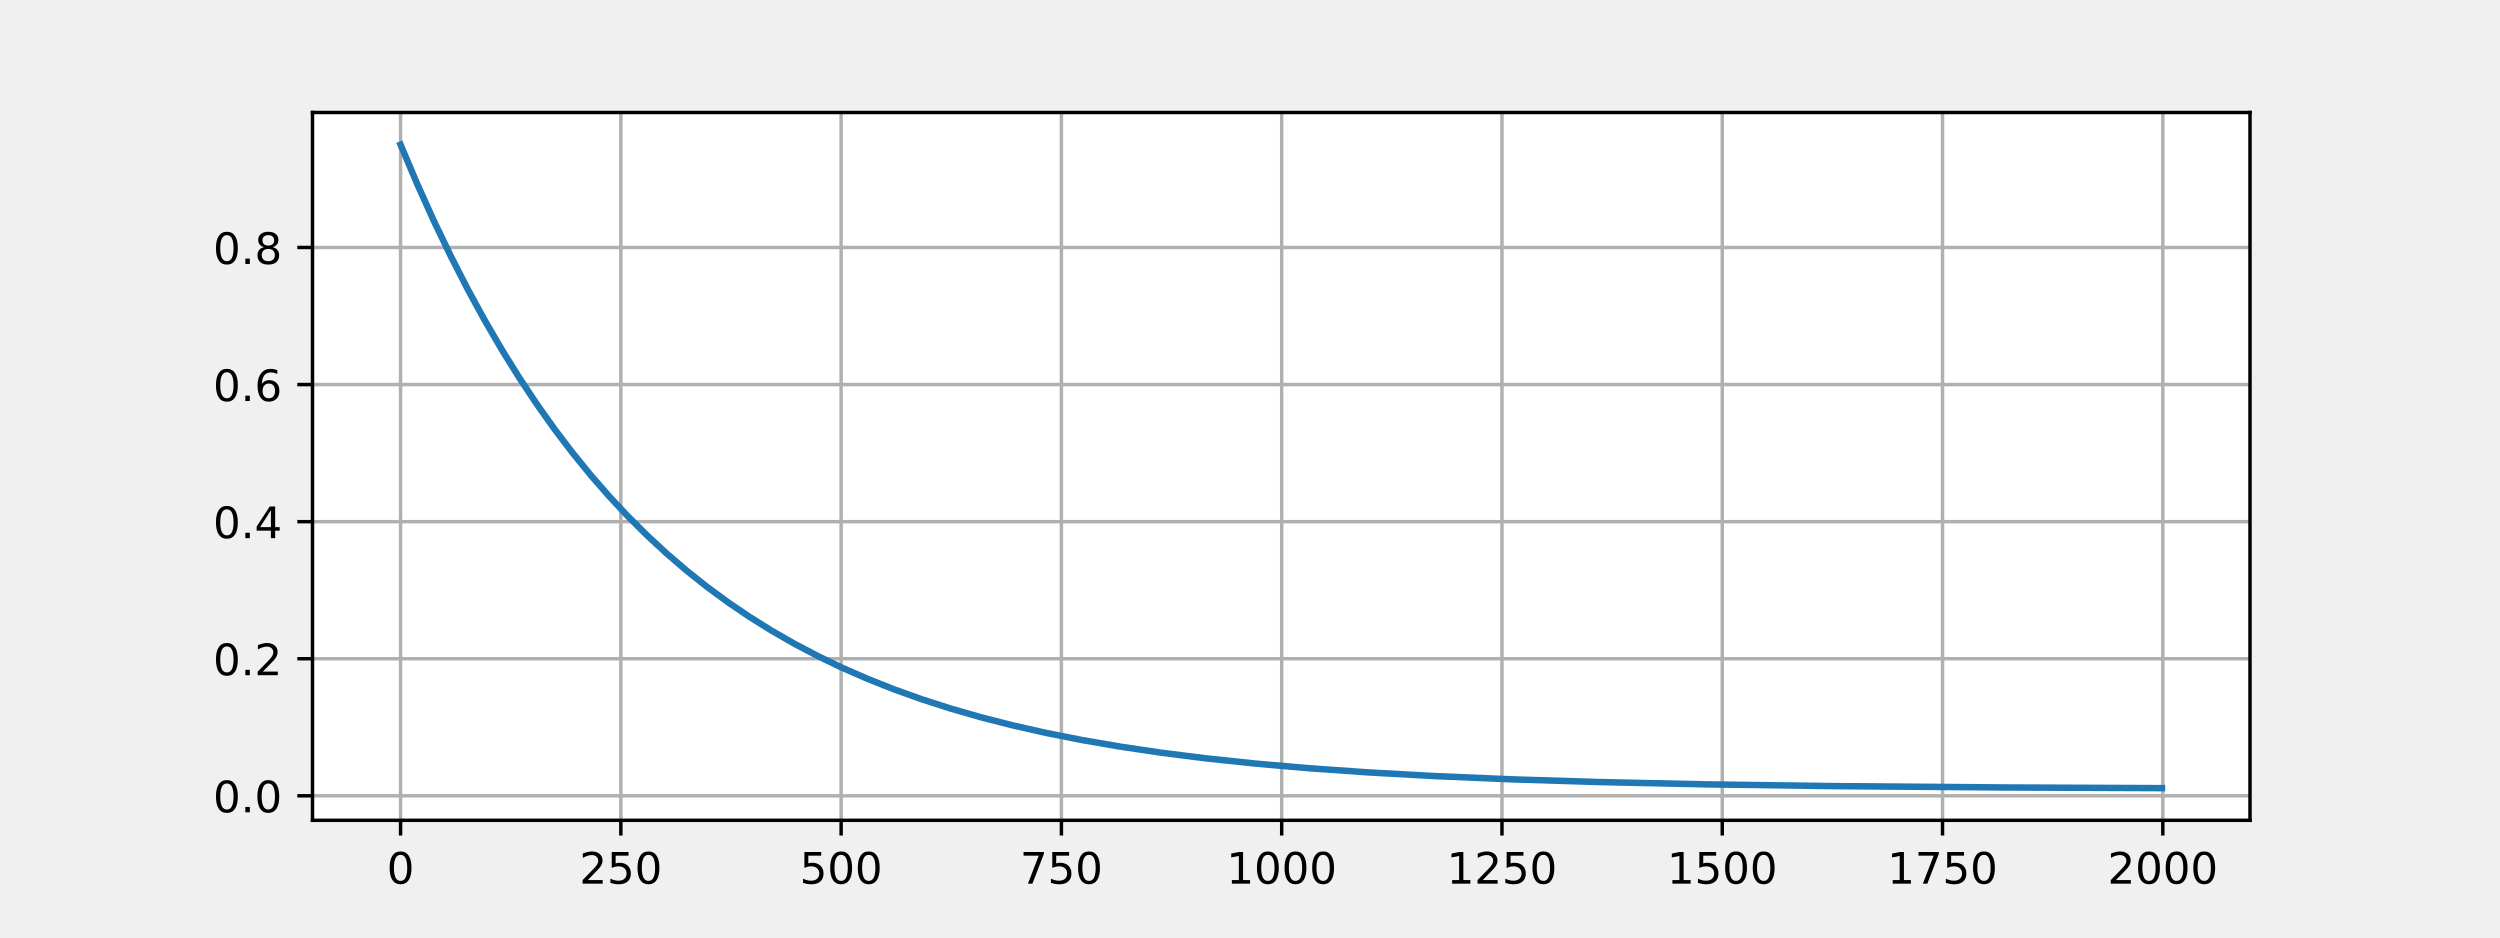
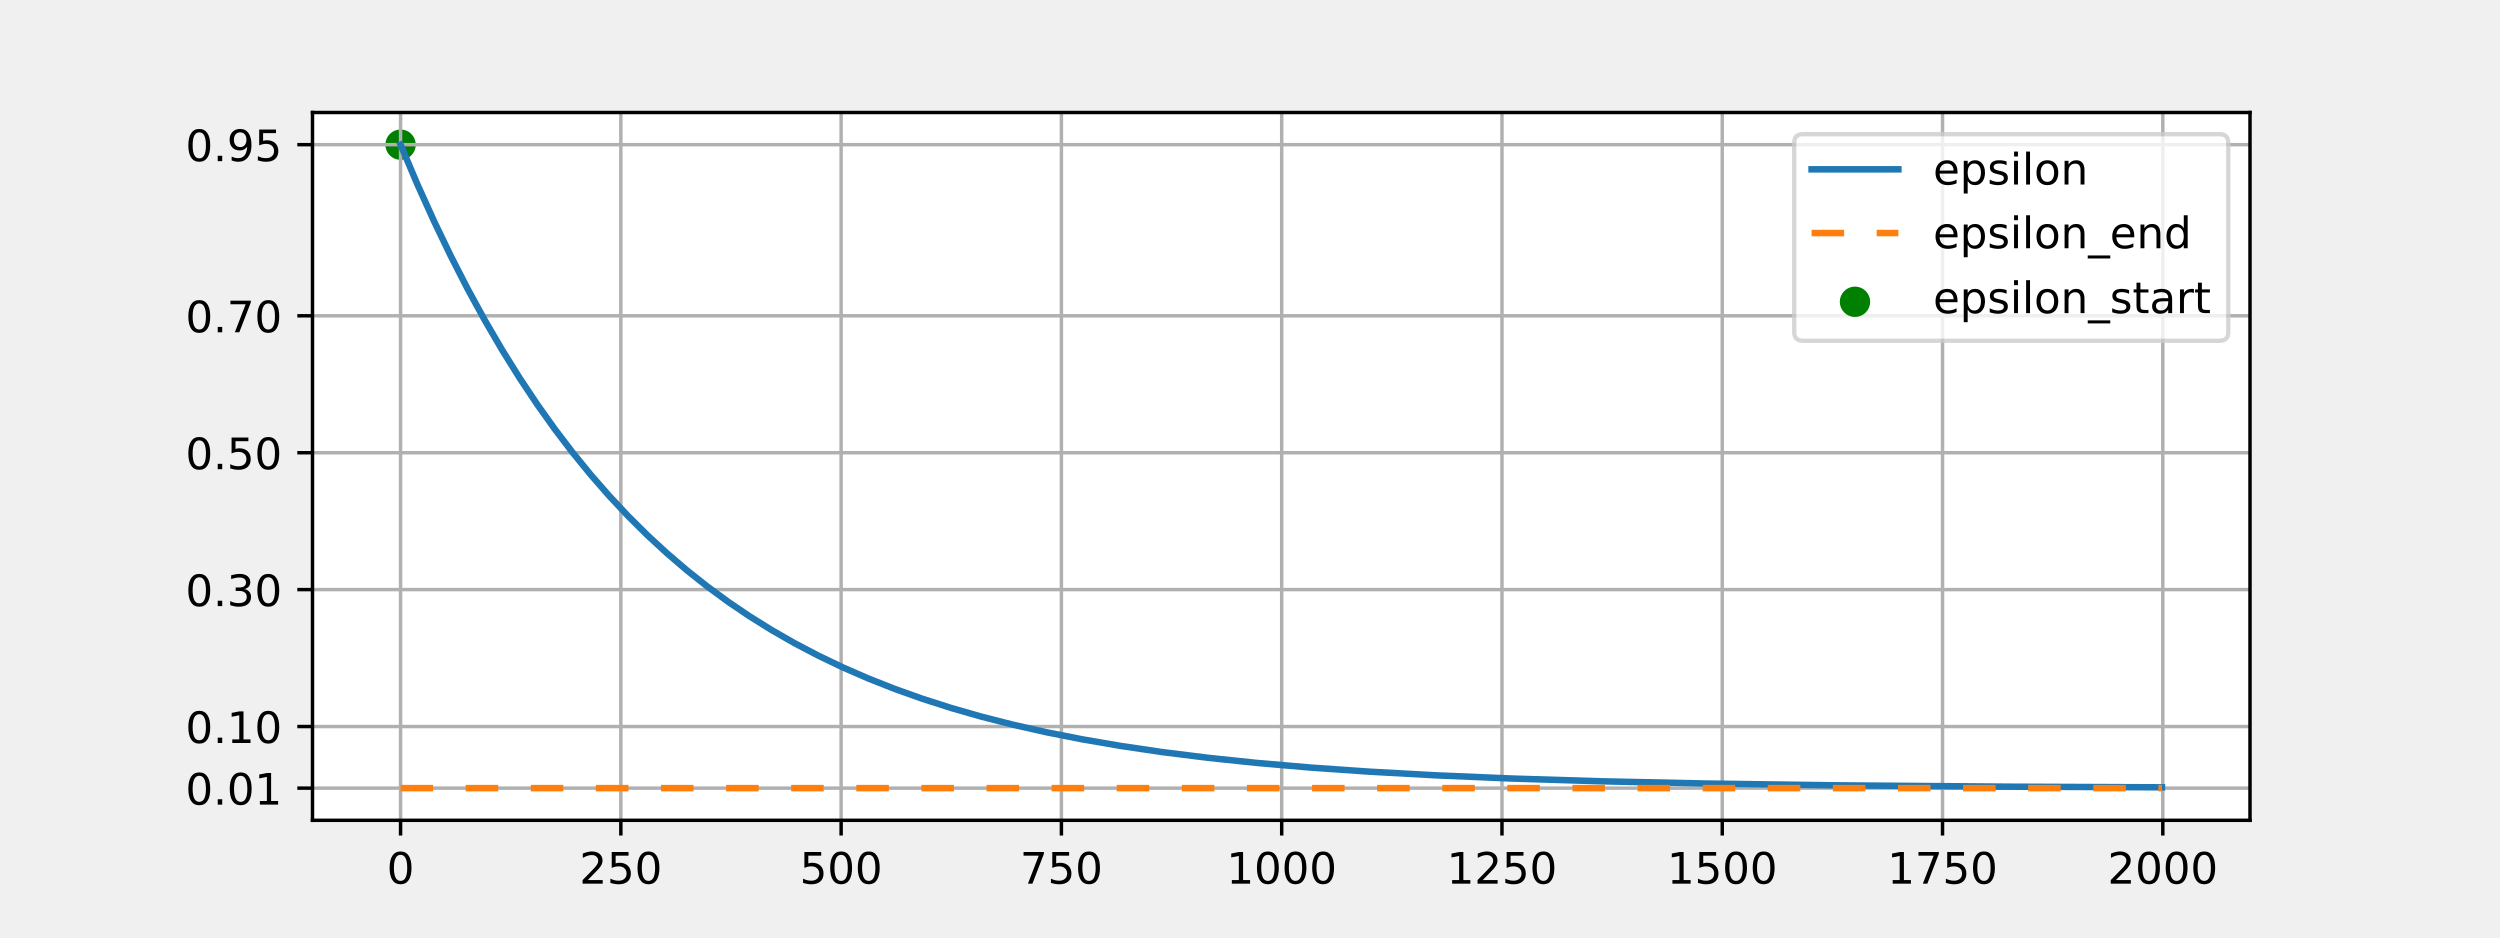
<svg xmlns="http://www.w3.org/2000/svg" xmlns:xlink="http://www.w3.org/1999/xlink" height="216pt" version="1.1" viewBox="0 0 576 216" width="576pt">
  <defs>
    <style type="text/css">*{stroke-linecap:butt;stroke-linejoin:round;}</style>
  </defs>
  <g id="figure_1">
    <g id="patch_1">
      <path d="M 0 216  L 576 216  L 576 0  L 0 0  z " style="fill:none;" />
    </g>
    <g id="axes_1">
      <g id="patch_2">
        <path d="M 72 189  L 518.4 189  L 518.4 25.92  L 72 25.92  z " style="fill:#ffffff;" />
      </g>
+       <g id="PathCollection_1">
+         <defs>
+           <path d="M 0 3  C 0.796 3 1.559 2.684 2.121 2.121  C 2.684 1.559 3 0.796 3 0  C 3 -0.796 2.684 -1.559 2.121 -2.121  C 1.559 -2.684 0.796 -3 0 -3  C -0.796 -3 -1.559 -2.684 -2.121 -2.121  C -2.684 -1.559 -3 -0.796 -3 0  C -3 0.796 -2.684 1.559 -2.121 2.121  C -1.559 2.684 -0.796 3 0 3  z " id="m5125258118" style="stroke:#008000;" />
+         </defs>
+         <g clip-path="url(#pfb855c8c59)">
+           <use style="fill:#008000;stroke:#008000;" x="92.291" xlink:href="#m5125258118" y="33.333" />
+         </g>
+       </g>
      <g id="matplotlib.axis_1">
        <g id="xtick_1">
          <g id="line2d_1">
-             <path clip-path="url(#p79f989d8be)" d="M 92.291 189  L 92.291 25.92  " style="fill:none;stroke:#b0b0b0;stroke-linecap:square;stroke-width:0.8;" />
+             <path clip-path="url(#pfb855c8c59)" d="M 92.291 189  L 92.291 25.92  " style="fill:none;stroke:#b0b0b0;stroke-linecap:square;stroke-width:0.8;" />
          </g>
          <g id="line2d_2">
            <defs>
-               <path d="M 0 0  L 0 3.5  " id="md68b1dc9d6" style="stroke:#000000;stroke-width:0.8;" />
+               <path d="M 0 0  L 0 3.5  " id="m7d16f411c7" style="stroke:#000000;stroke-width:0.8;" />
            </defs>
            <g>
-               <use style="stroke:#000000;stroke-width:0.8;" x="92.291" xlink:href="#md68b1dc9d6" y="189" />
+               <use style="stroke:#000000;stroke-width:0.8;" x="92.291" xlink:href="#m7d16f411c7" y="189" />
            </g>
          </g>
          <g id="text_1">
            <g transform="translate(89.10966 203.5984)scale(0.1 -0.1)">
              <defs>
                <path d="M 2034 4250  Q 1547 4250 1301 3770  Q 1056 3291 1056 2328  Q 1056 1369 1301 889  Q 1547 409 2034 409  Q 2525 409 2770 889  Q 3016 1369 3016 2328  Q 3016 3291 2770 3770  Q 2525 4250 2034 4250  z M 2034 4750  Q 2819 4750 3233 4129  Q 3647 3509 3647 2328  Q 3647 1150 3233 529  Q 2819 -91 2034 -91  Q 1250 -91 836 529  Q 422 1150 422 2328  Q 422 3509 836 4129  Q 1250 4750 2034 4750  z " id="DejaVuSans-30" transform="scale(0.015625)" />
              </defs>
              <use xlink:href="#DejaVuSans-30" />
            </g>
          </g>
        </g>
        <g id="xtick_2">
          <g id="line2d_3">
-             <path clip-path="url(#p79f989d8be)" d="M 143.044 189  L 143.044 25.92  " style="fill:none;stroke:#b0b0b0;stroke-linecap:square;stroke-width:0.8;" />
+             <path clip-path="url(#pfb855c8c59)" d="M 143.044 189  L 143.044 25.92  " style="fill:none;stroke:#b0b0b0;stroke-linecap:square;stroke-width:0.8;" />
          </g>
          <g id="line2d_4">
            <g>
-               <use style="stroke:#000000;stroke-width:0.8;" x="143.044" xlink:href="#md68b1dc9d6" y="189" />
+               <use style="stroke:#000000;stroke-width:0.8;" x="143.044" xlink:href="#m7d16f411c7" y="189" />
            </g>
          </g>
          <g id="text_2">
            <g transform="translate(133.4998 203.5984)scale(0.1 -0.1)">
              <defs>
                <path d="M 1228 531  L 3431 531  L 3431 0  L 469 0  L 469 531  Q 828 903 1448 1529  Q 2069 2156 2228 2338  Q 2531 2678 2651 2914  Q 2772 3150 2772 3378  Q 2772 3750 2511 3984  Q 2250 4219 1831 4219  Q 1534 4219 1204 4116  Q 875 4013 500 3803  L 500 4441  Q 881 4594 1212 4672  Q 1544 4750 1819 4750  Q 2544 4750 2975 4387  Q 3406 4025 3406 3419  Q 3406 3131 3298 2873  Q 3191 2616 2906 2266  Q 2828 2175 2409 1742  Q 1991 1309 1228 531  z " id="DejaVuSans-32" transform="scale(0.015625)" />
                <path d="M 691 4666  L 3169 4666  L 3169 4134  L 1269 4134  L 1269 2991  Q 1406 3038 1543 3061  Q 1681 3084 1819 3084  Q 2600 3084 3056 2656  Q 3513 2228 3513 1497  Q 3513 744 3044 326  Q 2575 -91 1722 -91  Q 1428 -91 1123 -41  Q 819 9 494 109  L 494 744  Q 775 591 1075 516  Q 1375 441 1709 441  Q 2250 441 2565 725  Q 2881 1009 2881 1497  Q 2881 1984 2565 2268  Q 2250 2553 1709 2553  Q 1456 2553 1204 2497  Q 953 2441 691 2322  L 691 4666  z " id="DejaVuSans-35" transform="scale(0.015625)" />
              </defs>
              <use xlink:href="#DejaVuSans-32" />
              <use x="63.623" xlink:href="#DejaVuSans-35" />
              <use x="127.246" xlink:href="#DejaVuSans-30" />
            </g>
          </g>
        </g>
        <g id="xtick_3">
          <g id="line2d_5">
-             <path clip-path="url(#p79f989d8be)" d="M 193.796 189  L 193.796 25.92  " style="fill:none;stroke:#b0b0b0;stroke-linecap:square;stroke-width:0.8;" />
+             <path clip-path="url(#pfb855c8c59)" d="M 193.796 189  L 193.796 25.92  " style="fill:none;stroke:#b0b0b0;stroke-linecap:square;stroke-width:0.8;" />
          </g>
          <g id="line2d_6">
            <g>
-               <use style="stroke:#000000;stroke-width:0.8;" x="193.796" xlink:href="#md68b1dc9d6" y="189" />
+               <use style="stroke:#000000;stroke-width:0.8;" x="193.796" xlink:href="#m7d16f411c7" y="189" />
            </g>
          </g>
          <g id="text_3">
            <g transform="translate(184.2525 203.5984)scale(0.1 -0.1)">
              <use xlink:href="#DejaVuSans-35" />
              <use x="63.623" xlink:href="#DejaVuSans-30" />
              <use x="127.246" xlink:href="#DejaVuSans-30" />
            </g>
          </g>
        </g>
        <g id="xtick_4">
          <g id="line2d_7">
-             <path clip-path="url(#p79f989d8be)" d="M 244.549 189  L 244.549 25.92  " style="fill:none;stroke:#b0b0b0;stroke-linecap:square;stroke-width:0.8;" />
+             <path clip-path="url(#pfb855c8c59)" d="M 244.549 189  L 244.549 25.92  " style="fill:none;stroke:#b0b0b0;stroke-linecap:square;stroke-width:0.8;" />
          </g>
          <g id="line2d_8">
            <g>
-               <use style="stroke:#000000;stroke-width:0.8;" x="244.549" xlink:href="#md68b1dc9d6" y="189" />
+               <use style="stroke:#000000;stroke-width:0.8;" x="244.549" xlink:href="#m7d16f411c7" y="189" />
            </g>
          </g>
          <g id="text_4">
            <g transform="translate(235.0051 203.5984)scale(0.1 -0.1)">
              <defs>
                <path d="M 525 4666  L 3525 4666  L 3525 4397  L 1831 0  L 1172 0  L 2766 4134  L 525 4134  L 525 4666  z " id="DejaVuSans-37" transform="scale(0.015625)" />
              </defs>
              <use xlink:href="#DejaVuSans-37" />
              <use x="63.623" xlink:href="#DejaVuSans-35" />
              <use x="127.246" xlink:href="#DejaVuSans-30" />
            </g>
          </g>
        </g>
        <g id="xtick_5">
          <g id="line2d_9">
-             <path clip-path="url(#p79f989d8be)" d="M 295.302 189  L 295.302 25.92  " style="fill:none;stroke:#b0b0b0;stroke-linecap:square;stroke-width:0.8;" />
+             <path clip-path="url(#pfb855c8c59)" d="M 295.302 189  L 295.302 25.92  " style="fill:none;stroke:#b0b0b0;stroke-linecap:square;stroke-width:0.8;" />
          </g>
          <g id="line2d_10">
            <g>
-               <use style="stroke:#000000;stroke-width:0.8;" x="295.302" xlink:href="#md68b1dc9d6" y="189" />
+               <use style="stroke:#000000;stroke-width:0.8;" x="295.302" xlink:href="#m7d16f411c7" y="189" />
            </g>
          </g>
          <g id="text_5">
            <g transform="translate(282.5765 203.5984)scale(0.1 -0.1)">
              <defs>
                <path d="M 794 531  L 1825 531  L 1825 4091  L 703 3866  L 703 4441  L 1819 4666  L 2450 4666  L 2450 531  L 3481 531  L 3481 0  L 794 0  L 794 531  z " id="DejaVuSans-31" transform="scale(0.015625)" />
              </defs>
              <use xlink:href="#DejaVuSans-31" />
              <use x="63.623" xlink:href="#DejaVuSans-30" />
              <use x="127.246" xlink:href="#DejaVuSans-30" />
              <use x="190.869" xlink:href="#DejaVuSans-30" />
            </g>
          </g>
        </g>
        <g id="xtick_6">
          <g id="line2d_11">
-             <path clip-path="url(#p79f989d8be)" d="M 346.054 189  L 346.054 25.92  " style="fill:none;stroke:#b0b0b0;stroke-linecap:square;stroke-width:0.8;" />
+             <path clip-path="url(#pfb855c8c59)" d="M 346.054 189  L 346.054 25.92  " style="fill:none;stroke:#b0b0b0;stroke-linecap:square;stroke-width:0.8;" />
          </g>
          <g id="line2d_12">
            <g>
-               <use style="stroke:#000000;stroke-width:0.8;" x="346.054" xlink:href="#md68b1dc9d6" y="189" />
+               <use style="stroke:#000000;stroke-width:0.8;" x="346.054" xlink:href="#m7d16f411c7" y="189" />
            </g>
          </g>
          <g id="text_6">
            <g transform="translate(333.3292 203.5984)scale(0.1 -0.1)">
              <use xlink:href="#DejaVuSans-31" />
              <use x="63.623" xlink:href="#DejaVuSans-32" />
              <use x="127.246" xlink:href="#DejaVuSans-35" />
              <use x="190.869" xlink:href="#DejaVuSans-30" />
            </g>
          </g>
        </g>
        <g id="xtick_7">
          <g id="line2d_13">
-             <path clip-path="url(#p79f989d8be)" d="M 396.807 189  L 396.807 25.92  " style="fill:none;stroke:#b0b0b0;stroke-linecap:square;stroke-width:0.8;" />
+             <path clip-path="url(#pfb855c8c59)" d="M 396.807 189  L 396.807 25.92  " style="fill:none;stroke:#b0b0b0;stroke-linecap:square;stroke-width:0.8;" />
          </g>
          <g id="line2d_14">
            <g>
-               <use style="stroke:#000000;stroke-width:0.8;" x="396.807" xlink:href="#md68b1dc9d6" y="189" />
+               <use style="stroke:#000000;stroke-width:0.8;" x="396.807" xlink:href="#m7d16f411c7" y="189" />
            </g>
          </g>
          <g id="text_7">
            <g transform="translate(384.0818 203.5984)scale(0.1 -0.1)">
              <use xlink:href="#DejaVuSans-31" />
              <use x="63.623" xlink:href="#DejaVuSans-35" />
              <use x="127.246" xlink:href="#DejaVuSans-30" />
              <use x="190.869" xlink:href="#DejaVuSans-30" />
            </g>
          </g>
        </g>
        <g id="xtick_8">
          <g id="line2d_15">
-             <path clip-path="url(#p79f989d8be)" d="M 447.559 189  L 447.559 25.92  " style="fill:none;stroke:#b0b0b0;stroke-linecap:square;stroke-width:0.8;" />
+             <path clip-path="url(#pfb855c8c59)" d="M 447.559 189  L 447.559 25.92  " style="fill:none;stroke:#b0b0b0;stroke-linecap:square;stroke-width:0.8;" />
          </g>
          <g id="line2d_16">
            <g>
-               <use style="stroke:#000000;stroke-width:0.8;" x="447.559" xlink:href="#md68b1dc9d6" y="189" />
+               <use style="stroke:#000000;stroke-width:0.8;" x="447.559" xlink:href="#m7d16f411c7" y="189" />
            </g>
          </g>
          <g id="text_8">
            <g transform="translate(434.8345 203.5984)scale(0.1 -0.1)">
              <use xlink:href="#DejaVuSans-31" />
              <use x="63.623" xlink:href="#DejaVuSans-37" />
              <use x="127.246" xlink:href="#DejaVuSans-35" />
              <use x="190.869" xlink:href="#DejaVuSans-30" />
            </g>
          </g>
        </g>
        <g id="xtick_9">
          <g id="line2d_17">
-             <path clip-path="url(#p79f989d8be)" d="M 498.312 189  L 498.312 25.92  " style="fill:none;stroke:#b0b0b0;stroke-linecap:square;stroke-width:0.8;" />
+             <path clip-path="url(#pfb855c8c59)" d="M 498.312 189  L 498.312 25.92  " style="fill:none;stroke:#b0b0b0;stroke-linecap:square;stroke-width:0.8;" />
          </g>
          <g id="line2d_18">
            <g>
-               <use style="stroke:#000000;stroke-width:0.8;" x="498.312" xlink:href="#md68b1dc9d6" y="189" />
+               <use style="stroke:#000000;stroke-width:0.8;" x="498.312" xlink:href="#m7d16f411c7" y="189" />
            </g>
          </g>
          <g id="text_9">
            <g transform="translate(485.5871 203.5984)scale(0.1 -0.1)">
              <use xlink:href="#DejaVuSans-32" />
              <use x="63.623" xlink:href="#DejaVuSans-30" />
              <use x="127.246" xlink:href="#DejaVuSans-30" />
              <use x="190.869" xlink:href="#DejaVuSans-30" />
            </g>
          </g>
        </g>
      </g>
      <g id="matplotlib.axis_2">
        <g id="ytick_1">
          <g id="line2d_19">
-             <path clip-path="url(#p79f989d8be)" d="M 72 183.356  L 518.4 183.356  " style="fill:none;stroke:#b0b0b0;stroke-linecap:square;stroke-width:0.8;" />
+             <path clip-path="url(#pfb855c8c59)" d="M 72 167.393  L 518.4 167.393  " style="fill:none;stroke:#b0b0b0;stroke-linecap:square;stroke-width:0.8;" />
          </g>
          <g id="line2d_20">
            <defs>
-               <path d="M 0 0  L -3.5 0  " id="m2760814bcf" style="stroke:#000000;stroke-width:0.8;" />
+               <path d="M 0 0  L -3.5 0  " id="m6463ea579f" style="stroke:#000000;stroke-width:0.8;" />
            </defs>
            <g>
-               <use style="stroke:#000000;stroke-width:0.8;" x="72" xlink:href="#m2760814bcf" y="183.356" />
+               <use style="stroke:#000000;stroke-width:0.8;" x="72" xlink:href="#m6463ea579f" y="167.393" />
            </g>
          </g>
          <g id="text_10">
-             <g transform="translate(49.09687 187.1552)scale(0.1 -0.1)">
+             <g transform="translate(42.73438 171.1919)scale(0.1 -0.1)">
              <defs>
                <path d="M 684 794  L 1344 794  L 1344 0  L 684 0  L 684 794  z " id="DejaVuSans-2e" transform="scale(0.015625)" />
              </defs>
              <use xlink:href="#DejaVuSans-30" />
              <use x="63.623" xlink:href="#DejaVuSans-2e" />
-               <use x="95.41" xlink:href="#DejaVuSans-30" />
+               <use x="95.41" xlink:href="#DejaVuSans-31" />
+               <use x="159.033" xlink:href="#DejaVuSans-30" />
            </g>
          </g>
        </g>
        <g id="ytick_2">
          <g id="line2d_21">
-             <path clip-path="url(#p79f989d8be)" d="M 72 151.772  L 518.4 151.772  " style="fill:none;stroke:#b0b0b0;stroke-linecap:square;stroke-width:0.8;" />
+             <path clip-path="url(#pfb855c8c59)" d="M 72 135.849  L 518.4 135.849  " style="fill:none;stroke:#b0b0b0;stroke-linecap:square;stroke-width:0.8;" />
          </g>
          <g id="line2d_22">
            <g>
-               <use style="stroke:#000000;stroke-width:0.8;" x="72" xlink:href="#m2760814bcf" y="151.772" />
+               <use style="stroke:#000000;stroke-width:0.8;" x="72" xlink:href="#m6463ea579f" y="135.849" />
            </g>
          </g>
          <g id="text_11">
-             <g transform="translate(49.09687 155.5714)scale(0.1 -0.1)">
-               <use xlink:href="#DejaVuSans-30" />
-               <use x="63.623" xlink:href="#DejaVuSans-2e" />
-               <use x="95.41" xlink:href="#DejaVuSans-32" />
+             <g transform="translate(42.73438 139.6484)scale(0.1 -0.1)">
+               <defs>
+                 <path d="M 2597 2516  Q 3050 2419 3304 2112  Q 3559 1806 3559 1356  Q 3559 666 3084 287  Q 2609 -91 1734 -91  Q 1441 -91 1130 -33  Q 819 25 488 141  L 488 750  Q 750 597 1062 519  Q 1375 441 1716 441  Q 2309 441 2620 675  Q 2931 909 2931 1356  Q 2931 1769 2642 2001  Q 2353 2234 1838 2234  L 1294 2234  L 1294 2753  L 1863 2753  Q 2328 2753 2575 2939  Q 2822 3125 2822 3475  Q 2822 3834 2567 4026  Q 2313 4219 1838 4219  Q 1578 4219 1281 4162  Q 984 4106 628 3988  L 628 4550  Q 988 4650 1302 4700  Q 1616 4750 1894 4750  Q 2613 4750 3031 4423  Q 3450 4097 3450 3541  Q 3450 3153 3228 2886  Q 3006 2619 2597 2516  z " id="DejaVuSans-33" transform="scale(0.015625)" />
+               </defs>
+               <use xlink:href="#DejaVuSans-30" />
+               <use x="63.623" xlink:href="#DejaVuSans-2e" />
+               <use x="95.41" xlink:href="#DejaVuSans-33" />
+               <use x="159.033" xlink:href="#DejaVuSans-30" />
            </g>
          </g>
        </g>
        <g id="ytick_3">
          <g id="line2d_23">
-             <path clip-path="url(#p79f989d8be)" d="M 72 120.188  L 518.4 120.188  " style="fill:none;stroke:#b0b0b0;stroke-linecap:square;stroke-width:0.8;" />
+             <path clip-path="url(#pfb855c8c59)" d="M 72 104.306  L 518.4 104.306  " style="fill:none;stroke:#b0b0b0;stroke-linecap:square;stroke-width:0.8;" />
          </g>
          <g id="line2d_24">
            <g>
-               <use style="stroke:#000000;stroke-width:0.8;" x="72" xlink:href="#m2760814bcf" y="120.188" />
+               <use style="stroke:#000000;stroke-width:0.8;" x="72" xlink:href="#m6463ea579f" y="104.306" />
            </g>
          </g>
          <g id="text_12">
-             <g transform="translate(49.09687 123.9875)scale(0.1 -0.1)">
-               <defs>
-                 <path d="M 2419 4116  L 825 1625  L 2419 1625  L 2419 4116  z M 2253 4666  L 3047 4666  L 3047 1625  L 3713 1625  L 3713 1100  L 3047 1100  L 3047 0  L 2419 0  L 2419 1100  L 313 1100  L 313 1709  L 2253 4666  z " id="DejaVuSans-34" transform="scale(0.015625)" />
-               </defs>
-               <use xlink:href="#DejaVuSans-30" />
-               <use x="63.623" xlink:href="#DejaVuSans-2e" />
-               <use x="95.41" xlink:href="#DejaVuSans-34" />
+             <g transform="translate(42.73438 108.1049)scale(0.1 -0.1)">
+               <use xlink:href="#DejaVuSans-30" />
+               <use x="63.623" xlink:href="#DejaVuSans-2e" />
+               <use x="95.41" xlink:href="#DejaVuSans-35" />
+               <use x="159.033" xlink:href="#DejaVuSans-30" />
            </g>
          </g>
        </g>
        <g id="ytick_4">
          <g id="line2d_25">
-             <path clip-path="url(#p79f989d8be)" d="M 72 88.604  L 518.4 88.604  " style="fill:none;stroke:#b0b0b0;stroke-linecap:square;stroke-width:0.8;" />
+             <path clip-path="url(#pfb855c8c59)" d="M 72 72.762  L 518.4 72.762  " style="fill:none;stroke:#b0b0b0;stroke-linecap:square;stroke-width:0.8;" />
          </g>
          <g id="line2d_26">
            <g>
-               <use style="stroke:#000000;stroke-width:0.8;" x="72" xlink:href="#m2760814bcf" y="88.604" />
+               <use style="stroke:#000000;stroke-width:0.8;" x="72" xlink:href="#m6463ea579f" y="72.762" />
            </g>
          </g>
          <g id="text_13">
-             <g transform="translate(49.09687 92.40368)scale(0.1 -0.1)">
-               <defs>
-                 <path d="M 2113 2584  Q 1688 2584 1439 2293  Q 1191 2003 1191 1497  Q 1191 994 1439 701  Q 1688 409 2113 409  Q 2538 409 2786 701  Q 3034 994 3034 1497  Q 3034 2003 2786 2293  Q 2538 2584 2113 2584  z M 3366 4563  L 3366 3988  Q 3128 4100 2886 4159  Q 2644 4219 2406 4219  Q 1781 4219 1451 3797  Q 1122 3375 1075 2522  Q 1259 2794 1537 2939  Q 1816 3084 2150 3084  Q 2853 3084 3261 2657  Q 3669 2231 3669 1497  Q 3669 778 3244 343  Q 2819 -91 2113 -91  Q 1303 -91 875 529  Q 447 1150 447 2328  Q 447 3434 972 4092  Q 1497 4750 2381 4750  Q 2619 4750 2861 4703  Q 3103 4656 3366 4563  z " id="DejaVuSans-36" transform="scale(0.015625)" />
-               </defs>
-               <use xlink:href="#DejaVuSans-30" />
-               <use x="63.623" xlink:href="#DejaVuSans-2e" />
-               <use x="95.41" xlink:href="#DejaVuSans-36" />
+             <g transform="translate(42.73438 76.56135)scale(0.1 -0.1)">
+               <use xlink:href="#DejaVuSans-30" />
+               <use x="63.623" xlink:href="#DejaVuSans-2e" />
+               <use x="95.41" xlink:href="#DejaVuSans-37" />
+               <use x="159.033" xlink:href="#DejaVuSans-30" />
            </g>
          </g>
        </g>
        <g id="ytick_5">
          <g id="line2d_27">
-             <path clip-path="url(#p79f989d8be)" d="M 72 57.021  L 518.4 57.021  " style="fill:none;stroke:#b0b0b0;stroke-linecap:square;stroke-width:0.8;" />
+             <path clip-path="url(#pfb855c8c59)" d="M 72 33.333  L 518.4 33.333  " style="fill:none;stroke:#b0b0b0;stroke-linecap:square;stroke-width:0.8;" />
          </g>
          <g id="line2d_28">
            <g>
-               <use style="stroke:#000000;stroke-width:0.8;" x="72" xlink:href="#m2760814bcf" y="57.021" />
+               <use style="stroke:#000000;stroke-width:0.8;" x="72" xlink:href="#m6463ea579f" y="33.333" />
            </g>
          </g>
          <g id="text_14">
-             <g transform="translate(49.09687 60.81983)scale(0.1 -0.1)">
-               <defs>
-                 <path d="M 2034 2216  Q 1584 2216 1326 1975  Q 1069 1734 1069 1313  Q 1069 891 1326 650  Q 1584 409 2034 409  Q 2484 409 2743 651  Q 3003 894 3003 1313  Q 3003 1734 2745 1975  Q 2488 2216 2034 2216  z M 1403 2484  Q 997 2584 770 2862  Q 544 3141 544 3541  Q 544 4100 942 4425  Q 1341 4750 2034 4750  Q 2731 4750 3128 4425  Q 3525 4100 3525 3541  Q 3525 3141 3298 2862  Q 3072 2584 2669 2484  Q 3125 2378 3379 2068  Q 3634 1759 3634 1313  Q 3634 634 3220 271  Q 2806 -91 2034 -91  Q 1263 -91 848 271  Q 434 634 434 1313  Q 434 1759 690 2068  Q 947 2378 1403 2484  z M 1172 3481  Q 1172 3119 1398 2916  Q 1625 2713 2034 2713  Q 2441 2713 2670 2916  Q 2900 3119 2900 3481  Q 2900 3844 2670 4047  Q 2441 4250 2034 4250  Q 1625 4250 1398 4047  Q 1172 3844 1172 3481  z " id="DejaVuSans-38" transform="scale(0.015625)" />
-               </defs>
-               <use xlink:href="#DejaVuSans-30" />
-               <use x="63.623" xlink:href="#DejaVuSans-2e" />
-               <use x="95.41" xlink:href="#DejaVuSans-38" />
-             </g>
-           </g>
-         </g>
-       </g>
-       <g id="line2d_29">
-         <path clip-path="url(#p79f989d8be)" d="M 92.291 33.333  L 96.148 42.443  L 100.005 50.994  L 103.863 59.02  L 107.72 66.553  L 111.577 73.624  L 115.637 80.599  L 119.697 87.125  L 123.758 93.229  L 127.818 98.94  L 131.878 104.282  L 136.141 109.521  L 140.404 114.406  L 144.668 118.961  L 149.134 123.403  L 153.6 127.53  L 158.269 131.534  L 162.939 135.242  L 167.811 138.819  L 172.683 142.122  L 177.758 145.293  L 183.037 148.322  L 188.518 151.201  L 193.999 153.833  L 199.887 156.407  L 205.977 158.822  L 212.27 161.075  L 218.97 163.232  L 225.872 165.219  L 233.18 167.091  L 240.895 168.838  L 249.218 170.491  L 258.151 172.031  L 267.692 173.444  L 278.046 174.747  L 289.211 175.924  L 301.595 177.001  L 315.197 177.957  L 330.625 178.812  L 348.084 179.551  L 368.385 180.182  L 392.747 180.708  L 422.792 181.124  L 462.176 181.435  L 498.109 181.587  L 498.109 181.587  " style="fill:none;stroke:#1f77b4;stroke-linecap:square;stroke-width:1.5;" />
+             <g transform="translate(42.73438 37.13195)scale(0.1 -0.1)">
+               <defs>
+                 <path d="M 703 97  L 703 672  Q 941 559 1184 500  Q 1428 441 1663 441  Q 2288 441 2617 861  Q 2947 1281 2994 2138  Q 2813 1869 2534 1725  Q 2256 1581 1919 1581  Q 1219 1581 811 2004  Q 403 2428 403 3163  Q 403 3881 828 4315  Q 1253 4750 1959 4750  Q 2769 4750 3195 4129  Q 3622 3509 3622 2328  Q 3622 1225 3098 567  Q 2575 -91 1691 -91  Q 1453 -91 1209 -44  Q 966 3 703 97  z M 1959 2075  Q 2384 2075 2632 2365  Q 2881 2656 2881 3163  Q 2881 3666 2632 3958  Q 2384 4250 1959 4250  Q 1534 4250 1286 3958  Q 1038 3666 1038 3163  Q 1038 2656 1286 2365  Q 1534 2075 1959 2075  z " id="DejaVuSans-39" transform="scale(0.015625)" />
+               </defs>
+               <use xlink:href="#DejaVuSans-30" />
+               <use x="63.623" xlink:href="#DejaVuSans-2e" />
+               <use x="95.41" xlink:href="#DejaVuSans-39" />
+               <use x="159.033" xlink:href="#DejaVuSans-35" />
+             </g>
+           </g>
+         </g>
+         <g id="ytick_6">
+           <g id="line2d_29">
+             <path clip-path="url(#pfb855c8c59)" d="M 72 181.587  L 518.4 181.587  " style="fill:none;stroke:#b0b0b0;stroke-linecap:square;stroke-width:0.8;" />
+           </g>
+           <g id="line2d_30">
+             <g>
+               <use style="stroke:#000000;stroke-width:0.8;" x="72" xlink:href="#m6463ea579f" y="181.587" />
+             </g>
+           </g>
+           <g id="text_15">
+             <g transform="translate(42.73438 185.3865)scale(0.1 -0.1)">
+               <use xlink:href="#DejaVuSans-30" />
+               <use x="63.623" xlink:href="#DejaVuSans-2e" />
+               <use x="95.41" xlink:href="#DejaVuSans-30" />
+               <use x="159.033" xlink:href="#DejaVuSans-31" />
+             </g>
+           </g>
+         </g>
+       </g>
+       <g id="line2d_31">
+         <path clip-path="url(#pfb855c8c59)" d="M 92.291 33.333  L 96.148 42.431  L 100.005 50.971  L 103.863 58.987  L 107.72 66.511  L 111.577 73.573  L 115.637 80.539  L 119.697 87.056  L 123.758 93.153  L 127.818 98.856  L 131.878 104.192  L 136.141 109.424  L 140.404 114.303  L 144.668 118.852  L 149.134 123.288  L 153.6 127.41  L 158.269 131.408  L 162.939 135.112  L 167.811 138.685  L 172.683 141.983  L 177.758 145.15  L 183.037 148.175  L 188.518 151.051  L 194.202 153.772  L 200.09 156.335  L 206.18 158.738  L 212.473 160.981  L 219.173 163.127  L 226.075 165.105  L 233.383 166.969  L 241.098 168.708  L 249.421 170.353  L 258.354 171.886  L 267.895 173.293  L 278.249 174.589  L 289.414 175.762  L 301.798 176.834  L 315.4 177.785  L 330.828 178.636  L 348.287 179.372  L 368.588 180  L 392.95 180.523  L 423.198 180.94  L 462.785 181.249  L 498.109 181.398  L 498.109 181.398  " style="fill:none;stroke:#1f77b4;stroke-linecap:square;stroke-width:1.5;" />
+       </g>
+       <g id="line2d_32">
+         <path clip-path="url(#pfb855c8c59)" d="M 92.291 181.587  L 498.109 181.587  L 498.109 181.587  " style="fill:none;stroke:#ff7f0e;stroke-dasharray:7.5,7.5;stroke-dashoffset:0;stroke-width:1.5;" />
      </g>
      <g id="patch_3">
        <path d="M 72 189  L 72 25.92  " style="fill:none;stroke:#000000;stroke-linecap:square;stroke-linejoin:miter;stroke-width:0.8;" />
      </g>
      <g id="patch_4">
        <path d="M 518.4 189  L 518.4 25.92  " style="fill:none;stroke:#000000;stroke-linecap:square;stroke-linejoin:miter;stroke-width:0.8;" />
      </g>
      <g id="patch_5">
        <path d="M 72 189  L 518.4 189  " style="fill:none;stroke:#000000;stroke-linecap:square;stroke-linejoin:miter;stroke-width:0.8;" />
      </g>
      <g id="patch_6">
        <path d="M 72 25.92  L 518.4 25.92  " style="fill:none;stroke:#000000;stroke-linecap:square;stroke-linejoin:miter;stroke-width:0.8;" />
+       </g>
+       <g id="legend_1">
+         <g id="patch_7">
+           <path d="M 415.387 78.511  L 511.4 78.511  Q 513.4 78.511 513.4 76.511  L 513.4 32.92  Q 513.4 30.92 511.4 30.92  L 415.387 30.92  Q 413.387 30.92 413.387 32.92  L 413.387 76.511  Q 413.387 78.511 415.387 78.511  z " style="fill:#ffffff;opacity:0.8;stroke:#cccccc;stroke-linejoin:miter;" />
+         </g>
+         <g id="line2d_33">
+           <path d="M 417.387 39.018  L 437.387 39.018  " style="fill:none;stroke:#1f77b4;stroke-linecap:square;stroke-width:1.5;" />
+         </g>
+         <g id="line2d_34" />
+         <g id="text_16">
+           <g transform="translate(445.3875 42.51844)scale(0.1 -0.1)">
+             <defs>
+               <path d="M 3597 1894  L 3597 1613  L 953 1613  Q 991 1019 1311 708  Q 1631 397 2203 397  Q 2534 397 2845 478  Q 3156 559 3463 722  L 3463 178  Q 3153 47 2828 -22  Q 2503 -91 2169 -91  Q 1331 -91 842 396  Q 353 884 353 1716  Q 353 2575 817 3079  Q 1281 3584 2069 3584  Q 2775 3584 3186 3129  Q 3597 2675 3597 1894  z M 3022 2063  Q 3016 2534 2758 2815  Q 2500 3097 2075 3097  Q 1594 3097 1305 2825  Q 1016 2553 972 2059  L 3022 2063  z " id="DejaVuSans-65" transform="scale(0.015625)" />
+               <path d="M 1159 525  L 1159 -1331  L 581 -1331  L 581 3500  L 1159 3500  L 1159 2969  Q 1341 3281 1617 3432  Q 1894 3584 2278 3584  Q 2916 3584 3314 3078  Q 3713 2572 3713 1747  Q 3713 922 3314 415  Q 2916 -91 2278 -91  Q 1894 -91 1617 61  Q 1341 213 1159 525  z M 3116 1747  Q 3116 2381 2855 2742  Q 2594 3103 2138 3103  Q 1681 3103 1420 2742  Q 1159 2381 1159 1747  Q 1159 1113 1420 752  Q 1681 391 2138 391  Q 2594 391 2855 752  Q 3116 1113 3116 1747  z " id="DejaVuSans-70" transform="scale(0.015625)" />
+               <path d="M 2834 3397  L 2834 2853  Q 2591 2978 2328 3040  Q 2066 3103 1784 3103  Q 1356 3103 1142 2972  Q 928 2841 928 2578  Q 928 2378 1081 2264  Q 1234 2150 1697 2047  L 1894 2003  Q 2506 1872 2764 1633  Q 3022 1394 3022 966  Q 3022 478 2636 193  Q 2250 -91 1575 -91  Q 1294 -91 989 -36  Q 684 19 347 128  L 347 722  Q 666 556 975 473  Q 1284 391 1588 391  Q 1994 391 2212 530  Q 2431 669 2431 922  Q 2431 1156 2273 1281  Q 2116 1406 1581 1522  L 1381 1569  Q 847 1681 609 1914  Q 372 2147 372 2553  Q 372 3047 722 3315  Q 1072 3584 1716 3584  Q 2034 3584 2315 3537  Q 2597 3491 2834 3397  z " id="DejaVuSans-73" transform="scale(0.015625)" />
+               <path d="M 603 3500  L 1178 3500  L 1178 0  L 603 0  L 603 3500  z M 603 4863  L 1178 4863  L 1178 4134  L 603 4134  L 603 4863  z " id="DejaVuSans-69" transform="scale(0.015625)" />
+               <path d="M 603 4863  L 1178 4863  L 1178 0  L 603 0  L 603 4863  z " id="DejaVuSans-6c" transform="scale(0.015625)" />
+               <path d="M 1959 3097  Q 1497 3097 1228 2736  Q 959 2375 959 1747  Q 959 1119 1226 758  Q 1494 397 1959 397  Q 2419 397 2687 759  Q 2956 1122 2956 1747  Q 2956 2369 2687 2733  Q 2419 3097 1959 3097  z M 1959 3584  Q 2709 3584 3137 3096  Q 3566 2609 3566 1747  Q 3566 888 3137 398  Q 2709 -91 1959 -91  Q 1206 -91 779 398  Q 353 888 353 1747  Q 353 2609 779 3096  Q 1206 3584 1959 3584  z " id="DejaVuSans-6f" transform="scale(0.015625)" />
+               <path d="M 3513 2113  L 3513 0  L 2938 0  L 2938 2094  Q 2938 2591 2744 2837  Q 2550 3084 2163 3084  Q 1697 3084 1428 2787  Q 1159 2491 1159 1978  L 1159 0  L 581 0  L 581 3500  L 1159 3500  L 1159 2956  Q 1366 3272 1645 3428  Q 1925 3584 2291 3584  Q 2894 3584 3203 3211  Q 3513 2838 3513 2113  z " id="DejaVuSans-6e" transform="scale(0.015625)" />
+             </defs>
+             <use xlink:href="#DejaVuSans-65" />
+             <use x="61.523" xlink:href="#DejaVuSans-70" />
+             <use x="125" xlink:href="#DejaVuSans-73" />
+             <use x="177.1" xlink:href="#DejaVuSans-69" />
+             <use x="204.883" xlink:href="#DejaVuSans-6c" />
+             <use x="232.666" xlink:href="#DejaVuSans-6f" />
+             <use x="293.848" xlink:href="#DejaVuSans-6e" />
+           </g>
+         </g>
+         <g id="line2d_35">
+           <path d="M 417.387 53.697  L 437.387 53.697  " style="fill:none;stroke:#ff7f0e;stroke-dasharray:7.5,7.5;stroke-dashoffset:0;stroke-width:1.5;" />
+         </g>
+         <g id="line2d_36" />
+         <g id="text_17">
+           <g transform="translate(445.3875 57.19656)scale(0.1 -0.1)">
+             <defs>
+               <path d="M 3263 -1063  L 3263 -1509  L -63 -1509  L -63 -1063  L 3263 -1063  z " id="DejaVuSans-5f" transform="scale(0.015625)" />
+               <path d="M 2906 2969  L 2906 4863  L 3481 4863  L 3481 0  L 2906 0  L 2906 525  Q 2725 213 2448 61  Q 2172 -91 1784 -91  Q 1150 -91 751 415  Q 353 922 353 1747  Q 353 2572 751 3078  Q 1150 3584 1784 3584  Q 2172 3584 2448 3432  Q 2725 3281 2906 2969  z M 947 1747  Q 947 1113 1208 752  Q 1469 391 1925 391  Q 2381 391 2643 752  Q 2906 1113 2906 1747  Q 2906 2381 2643 2742  Q 2381 3103 1925 3103  Q 1469 3103 1208 2742  Q 947 2381 947 1747  z " id="DejaVuSans-64" transform="scale(0.015625)" />
+             </defs>
+             <use xlink:href="#DejaVuSans-65" />
+             <use x="61.523" xlink:href="#DejaVuSans-70" />
+             <use x="125" xlink:href="#DejaVuSans-73" />
+             <use x="177.1" xlink:href="#DejaVuSans-69" />
+             <use x="204.883" xlink:href="#DejaVuSans-6c" />
+             <use x="232.666" xlink:href="#DejaVuSans-6f" />
+             <use x="293.848" xlink:href="#DejaVuSans-6e" />
+             <use x="357.227" xlink:href="#DejaVuSans-5f" />
+             <use x="407.227" xlink:href="#DejaVuSans-65" />
+             <use x="468.75" xlink:href="#DejaVuSans-6e" />
+             <use x="532.129" xlink:href="#DejaVuSans-64" />
+           </g>
+         </g>
+         <g id="PathCollection_2">
+           <g>
+             <use style="fill:#008000;stroke:#008000;" x="427.387" xlink:href="#m5125258118" y="69.528" />
+           </g>
+         </g>
+         <g id="text_18">
+           <g transform="translate(445.3875 72.15281)scale(0.1 -0.1)">
+             <defs>
+               <path d="M 1172 4494  L 1172 3500  L 2356 3500  L 2356 3053  L 1172 3053  L 1172 1153  Q 1172 725 1289 603  Q 1406 481 1766 481  L 2356 481  L 2356 0  L 1766 0  Q 1100 0 847 248  Q 594 497 594 1153  L 594 3053  L 172 3053  L 172 3500  L 594 3500  L 594 4494  L 1172 4494  z " id="DejaVuSans-74" transform="scale(0.015625)" />
+               <path d="M 2194 1759  Q 1497 1759 1228 1600  Q 959 1441 959 1056  Q 959 750 1161 570  Q 1363 391 1709 391  Q 2188 391 2477 730  Q 2766 1069 2766 1631  L 2766 1759  L 2194 1759  z M 3341 1997  L 3341 0  L 2766 0  L 2766 531  Q 2569 213 2275 61  Q 1981 -91 1556 -91  Q 1019 -91 701 211  Q 384 513 384 1019  Q 384 1609 779 1909  Q 1175 2209 1959 2209  L 2766 2209  L 2766 2266  Q 2766 2663 2505 2880  Q 2244 3097 1772 3097  Q 1472 3097 1187 3025  Q 903 2953 641 2809  L 641 3341  Q 956 3463 1253 3523  Q 1550 3584 1831 3584  Q 2591 3584 2966 3190  Q 3341 2797 3341 1997  z " id="DejaVuSans-61" transform="scale(0.015625)" />
+               <path d="M 2631 2963  Q 2534 3019 2420 3045  Q 2306 3072 2169 3072  Q 1681 3072 1420 2755  Q 1159 2438 1159 1844  L 1159 0  L 581 0  L 581 3500  L 1159 3500  L 1159 2956  Q 1341 3275 1631 3429  Q 1922 3584 2338 3584  Q 2397 3584 2469 3576  Q 2541 3569 2628 3553  L 2631 2963  z " id="DejaVuSans-72" transform="scale(0.015625)" />
+             </defs>
+             <use xlink:href="#DejaVuSans-65" />
+             <use x="61.523" xlink:href="#DejaVuSans-70" />
+             <use x="125" xlink:href="#DejaVuSans-73" />
+             <use x="177.1" xlink:href="#DejaVuSans-69" />
+             <use x="204.883" xlink:href="#DejaVuSans-6c" />
+             <use x="232.666" xlink:href="#DejaVuSans-6f" />
+             <use x="293.848" xlink:href="#DejaVuSans-6e" />
+             <use x="357.227" xlink:href="#DejaVuSans-5f" />
+             <use x="407.227" xlink:href="#DejaVuSans-73" />
+             <use x="459.326" xlink:href="#DejaVuSans-74" />
+             <use x="498.535" xlink:href="#DejaVuSans-61" />
+             <use x="559.814" xlink:href="#DejaVuSans-72" />
+             <use x="600.928" xlink:href="#DejaVuSans-74" />
+           </g>
+         </g>
      </g>
    </g>
  </g>
  <defs>
-     <clipPath id="p79f989d8be">
+     <clipPath id="pfb855c8c59">
      <rect height="163.08" width="446.4" x="72" y="25.92" />
    </clipPath>
  </defs>
</svg>
